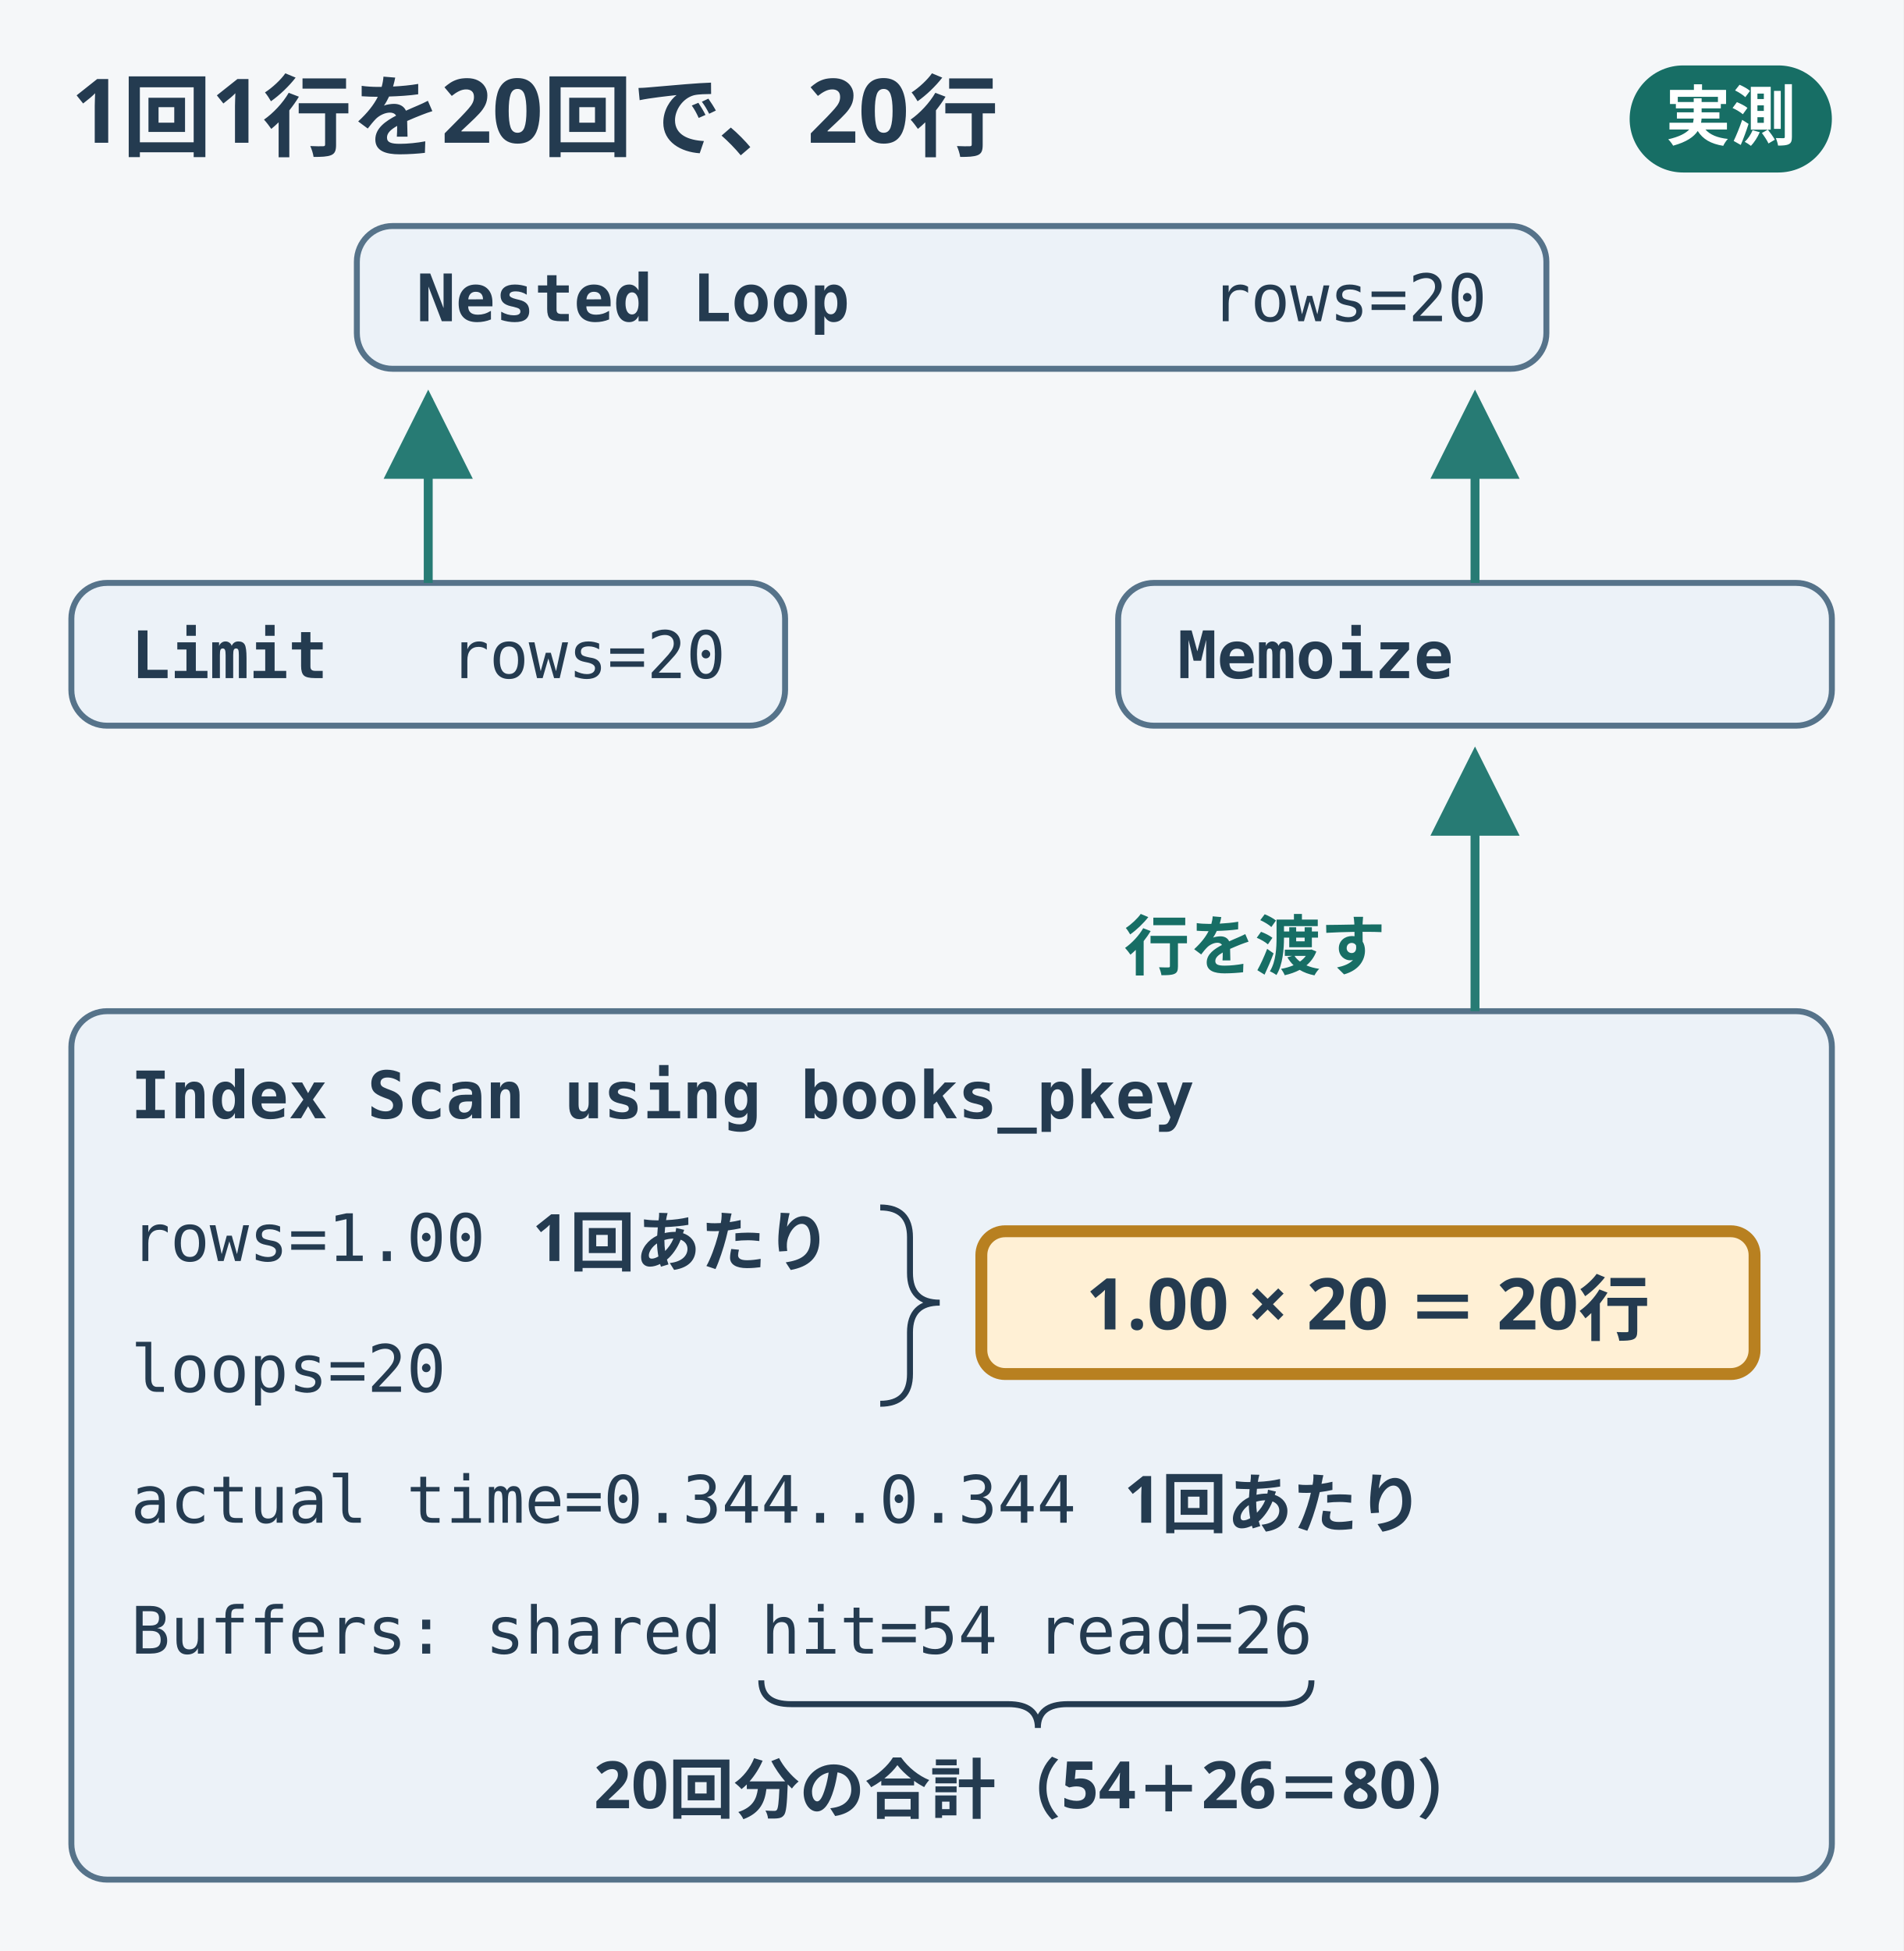
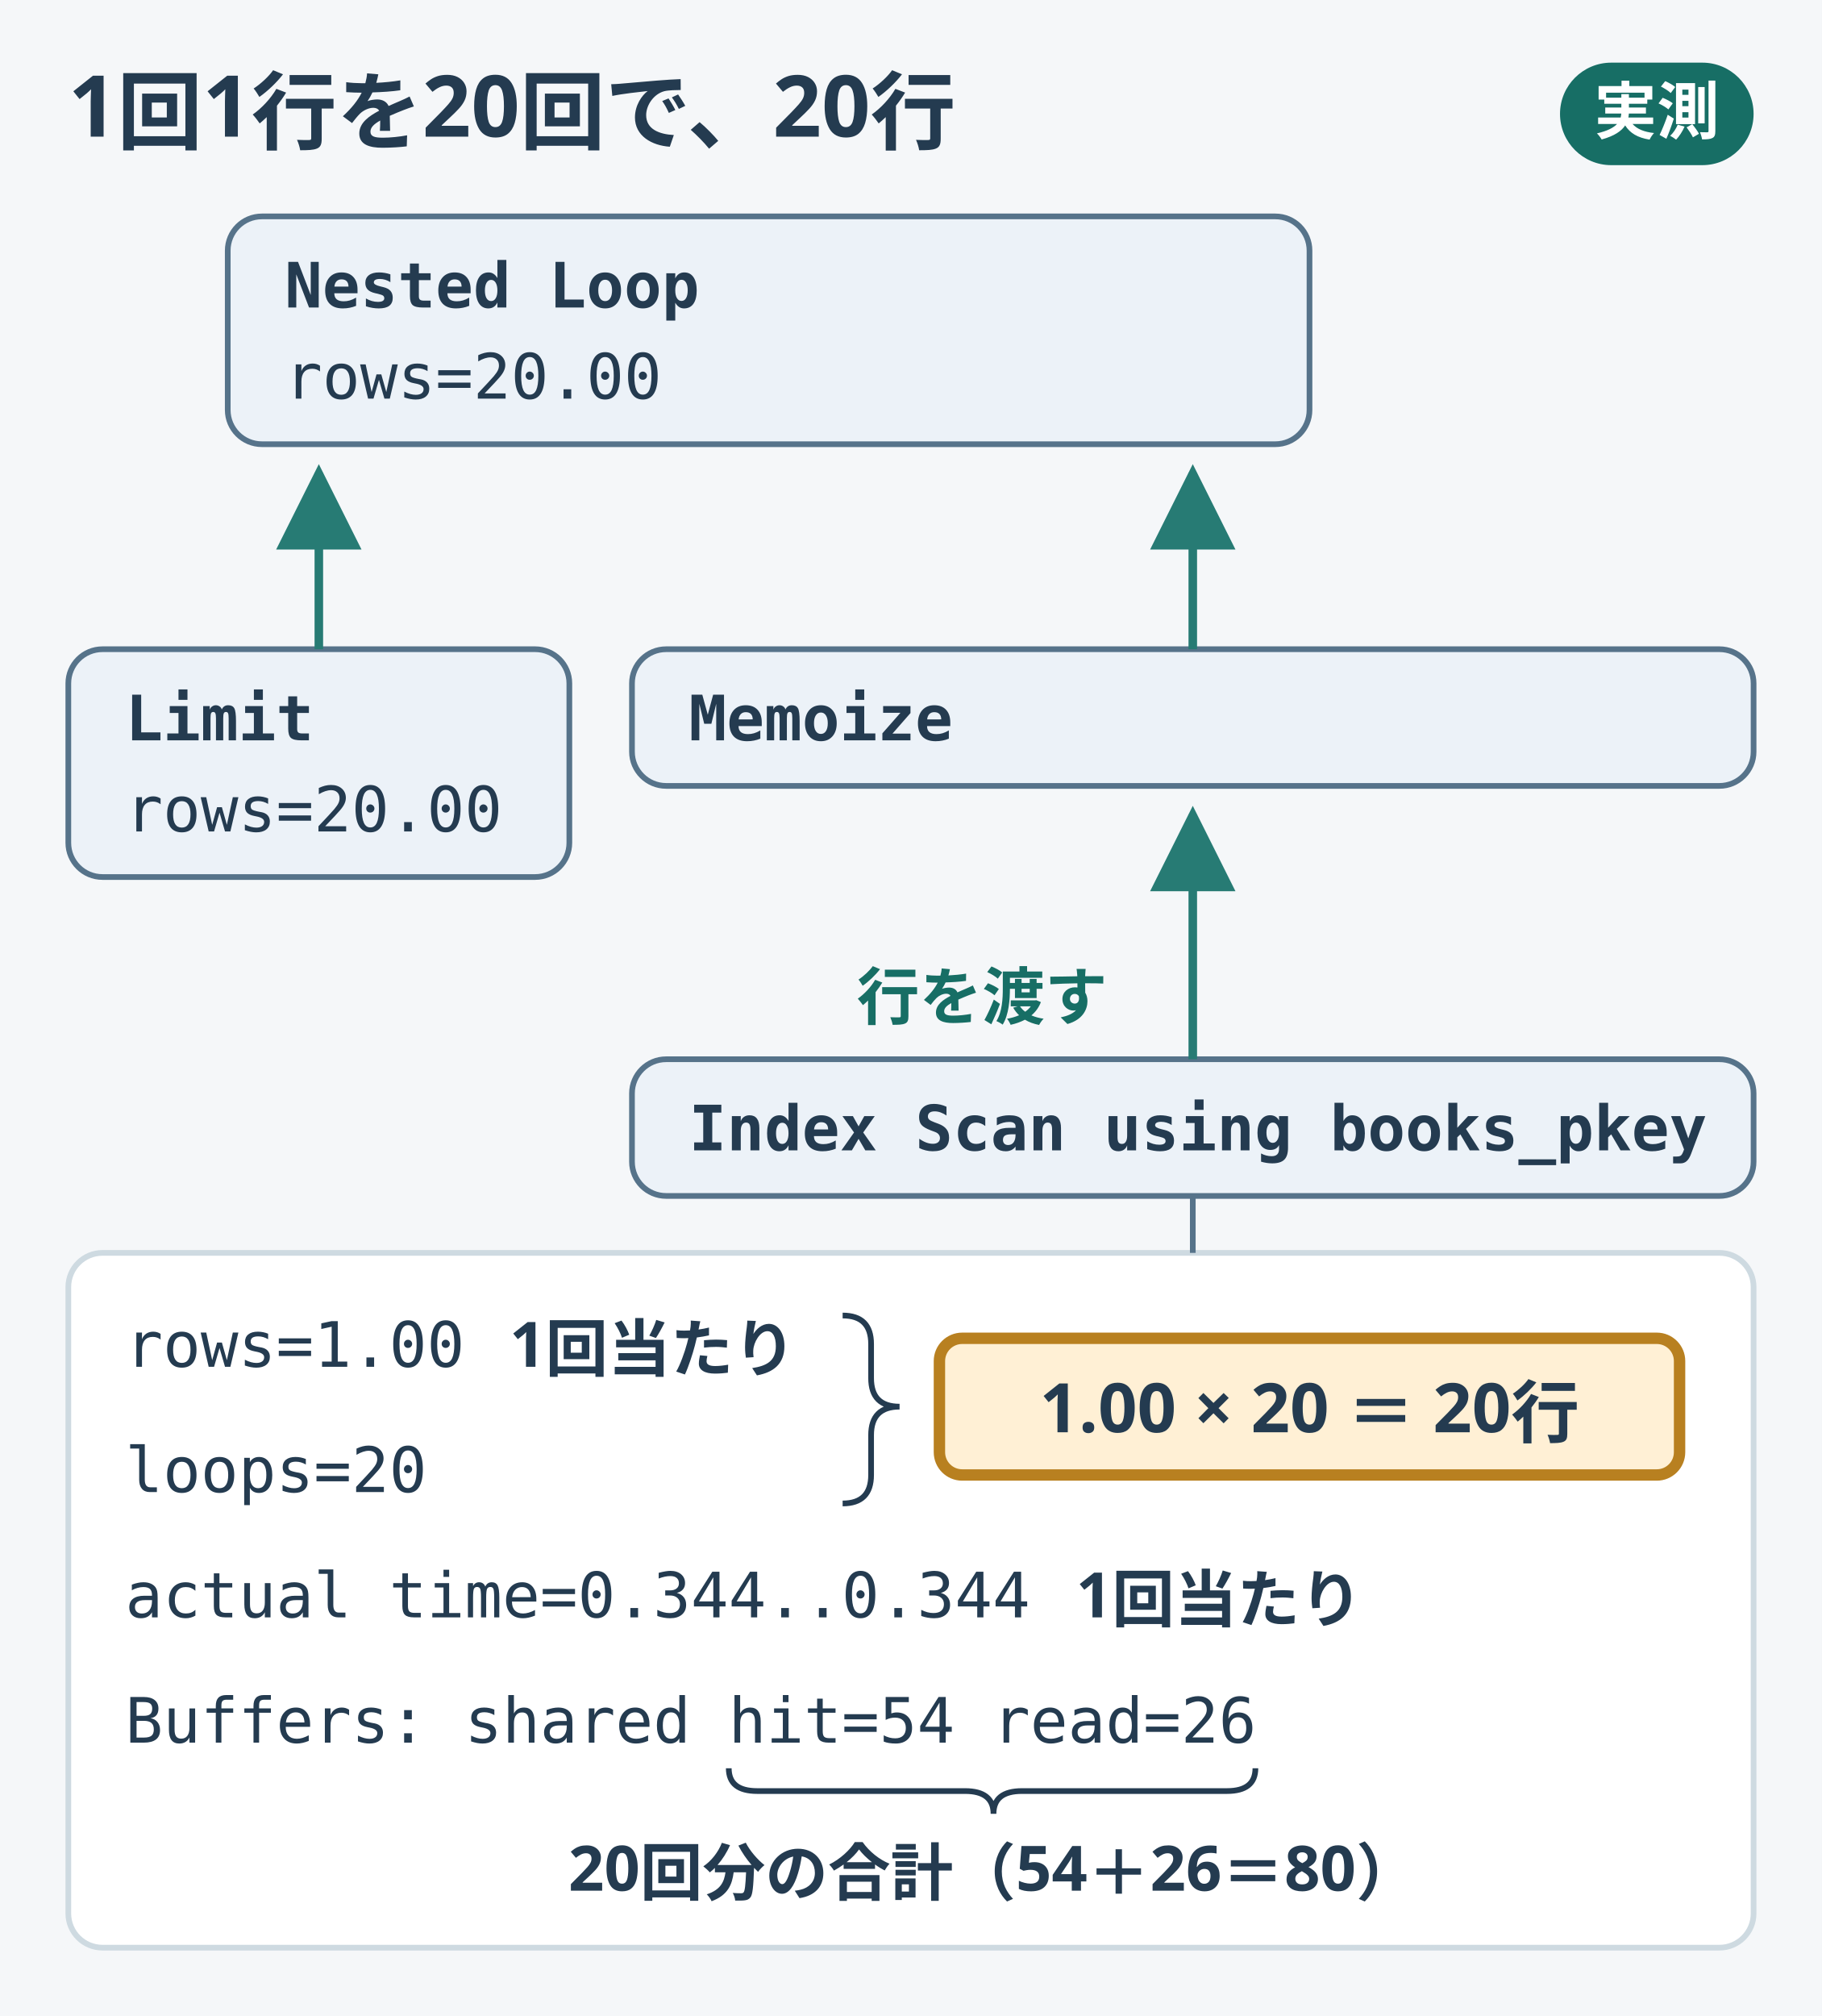
- <svg xmlns="http://www.w3.org/2000/svg" width="640" height="656" viewBox="0 0 640 656" role="img" aria-labelledby="title">
+ <svg xmlns="http://www.w3.org/2000/svg" width="640" height="708" viewBox="0 0 640 708" role="img" aria-labelledby="title">
  <defs>
    <marker id="flow" markerWidth="10" markerHeight="10" refX="9" refY="5" orient="auto">
      <path d="M0 0L10 5L0 10z" fill="#277b74" />
    </marker>
    <marker id="req" markerWidth="10" markerHeight="10" refX="9" refY="5" orient="auto">
      <path d="M0 0L10 5L0 10" fill="none" stroke="#945e11" stroke-width="2" />
    </marker>
    <marker id="ref" markerWidth="9" markerHeight="9" refX="8" refY="4.5" orient="auto">
      <path d="M0 0L9 4.5L0 9z" fill="#7d93a3" />
    </marker>
  </defs>
  <style>
text{font-family:"Hiragino Sans","Noto Sans JP",sans-serif;font-size:24px;fill:#243b50}
.h{font-size:30px;font-weight:700}.b{font-weight:700}.s{font-size:22px}.m{font-size:22px;fill:#566c7b}
.mono{font-family:ui-monospace,Menlo,monospace;font-size:22px}.tag{font-size:22px;font-weight:700;fill:#fff}
.teal{fill:#176e65}.brown{fill:#945e11}.real{fill:#176e65}.model{fill:#566c7b}
.panel{fill:#fff;stroke:#cedae1;stroke-width:2}.node{fill:#ecf2f8;stroke:#56738a;stroke-width:2}
.row{fill:#fff;stroke:#448b7c;stroke-width:2}.match{fill:#fff;stroke:#176e65;stroke-width:4}
.page{fill:#f7fbf9;stroke:#6d9f94;stroke-width:2}.ipage{fill:#f4f6f8;stroke:#6b7f8e;stroke-width:2}
.band{fill:#d5dde3;stroke:#92a7b5;stroke-width:2}.skip{fill:none;stroke:#b5c2cc;stroke-width:2;stroke-dasharray:6 5}
.hot{fill:#fff0d5;stroke:#b88020;stroke-width:4}.ghost{fill:#f5f7f9;stroke:#b5c2cc;stroke-width:2;stroke-dasharray:6 5}
.flow{fill:none;stroke:#277b74;stroke-width:3;marker-end:url(#flow)}.req{fill:none;stroke:#945e11;stroke-width:3;stroke-dasharray:8 6;marker-end:url(#req)}
.ref{fill:none;stroke:#7d93a3;stroke-width:2;marker-end:url(#ref)}.step{fill:#fff;stroke:#243b50;stroke-width:2.5}
.spine{fill:#e9f3f4;stroke:#243b50;stroke-width:1.5}
.work{fill:#fff;stroke:#56738a;stroke-width:2;stroke-dasharray:8 5}.val{fill:#dcefe8;stroke:#448b7c;stroke-width:2}.buffer{fill:#eaf6f1;stroke:#6d9f94;stroke-width:2}
  </style>
-   <rect width="640" height="656" fill="#f5f7f9" />
+   <rect width="640" height="708" fill="#f5f7f9" />
  <text x="24" y="48" class="h">1回1行を20回で、20行</text>
  <rect x="548" y="22" width="68" height="36" rx="18" class="real" />
  <text x="582" y="47" text-anchor="middle" class="tag">実測</text>
  <g id="nested-loop">
-     <rect x="120" y="76" width="400" height="48" rx="12" class="node" />
-     <text x="140" y="108" class="mono b">Nested Loop</text>
-     <text x="500" y="108" text-anchor="end" class="mono">rows=20</text>
+     <rect x="80" y="76" width="380" height="80" rx="12" class="node" />
+     <text x="100" y="108" class="mono b">Nested Loop</text>
+     <text x="100" y="140" class="mono">rows=20.00</text>
  </g>
  <g id="limit">
-     <rect x="24" y="196" width="240" height="48" rx="12" class="node" />
-     <text x="44" y="228" class="mono b">Limit</text>
-     <text x="244" y="228" text-anchor="end" class="mono">rows=20</text>
+     <rect x="24" y="228" width="176" height="80" rx="12" class="node" />
+     <text x="44" y="260" class="mono b">Limit</text>
+     <text x="44" y="292" class="mono">rows=20.00</text>
  </g>
  <g id="memoize">
-     <rect x="376" y="196" width="240" height="48" rx="12" class="node" />
-     <text x="396" y="228" class="mono b">Memoize</text>
+     <rect x="222" y="228" width="394" height="48" rx="12" class="node" />
+     <text x="242" y="260" class="mono b">Memoize</text>
  </g>
  <g id="index-scan">
-     <rect x="24" y="340" width="592" height="292" rx="12" class="node" />
-     <text x="44" y="376" class="mono b">Index Scan using books_pkey</text>
+     <rect x="222" y="372" width="394" height="48" rx="12" class="node" />
+     <text x="242" y="404" class="mono b">Index Scan using books_pkey</text>
+   </g>
+   <g id="values">
+     <rect x="24" y="440" width="592" height="244" rx="12" class="panel" />
+     <path d="M419 420 V440" fill="none" stroke="#56738a" stroke-width="2" />
  </g>
  <g id="rows-and-loops">
-     <text x="44" y="424" class="mono">rows=1.00</text>
-     <text x="179" y="424" class="s b">1回あたり</text>
-     <text x="44" y="468" class="mono">loops=20</text>
-     <path d="M296 406 Q306 406 306 416 V428 Q306 438 316 438 Q306 438 306 448 V462 Q306 472 296 472" fill="none" stroke="#243b50" stroke-width="2" />
+     <text x="44" y="480" class="mono">rows=1.00</text>
+     <text x="179" y="480" class="s b">1回当たり</text>
+     <text x="44" y="524" class="mono">loops=20</text>
+     <path d="M296 462 Q306 462 306 472 V484 Q306 494 316 494 Q306 494 306 504 V518 Q306 528 296 528" fill="none" stroke="#243b50" stroke-width="2" />
  </g>
  <g id="focus">
-     <rect x="330" y="414" width="260" height="48" rx="8" class="hot" />
-     <text x="460" y="447" text-anchor="middle" class="b">1.00 × 20 ＝ 20行</text>
+     <rect x="330" y="470" width="260" height="48" rx="8" class="hot" />
+     <text x="460" y="503" text-anchor="middle" class="b">1.00 × 20 ＝ 20行</text>
  </g>
  <g id="time-and-buffers">
-     <text x="44" y="512" class="mono">actual time=0.344..0.344</text>
-     <text x="378" y="512" class="s b">1回あたり</text>
-     <text x="44" y="556" class="mono">Buffers: shared hit=54 read=26</text>
-     <path d="M256 565 Q256 573 266 573 H339 Q349 573 349 581 Q349 573 359 573 H431 Q441 573 441 565" fill="none" stroke="#243b50" stroke-width="2" />
-     <text x="349" y="608" text-anchor="middle" class="s b">20回分の合計（54＋26＝80）</text>
+     <text x="44" y="568" class="mono">actual time=0.344..0.344</text>
+     <text x="378" y="568" class="s b">1回当たり</text>
+     <text x="44" y="612" class="mono">Buffers: shared hit=54 read=26</text>
+     <path d="M256 621 Q256 629 266 629 H339 Q349 629 349 637 Q349 629 359 629 H431 Q441 629 441 621" fill="none" stroke="#243b50" stroke-width="2" />
+     <text x="349" y="664" text-anchor="middle" class="s b">20回分の合計（54＋26＝80）</text>
  </g>
  <g id="flows">
-     <path d="M144 196 V134" class="flow" />
-     <path d="M496 196 V134" class="flow" />
-     <path d="M496 340 V254" class="flow" />
-     <text x="466" y="326" text-anchor="end" class="s b teal">行を渡す</text>
+     <path d="M112 228 V166" class="flow" />
+     <path d="M419 228 V166" class="flow" />
+     <path d="M419 372 V286" class="flow" />
+     <text x="389" y="358" text-anchor="end" class="s b teal">行を渡す</text>
  </g>
</svg>
